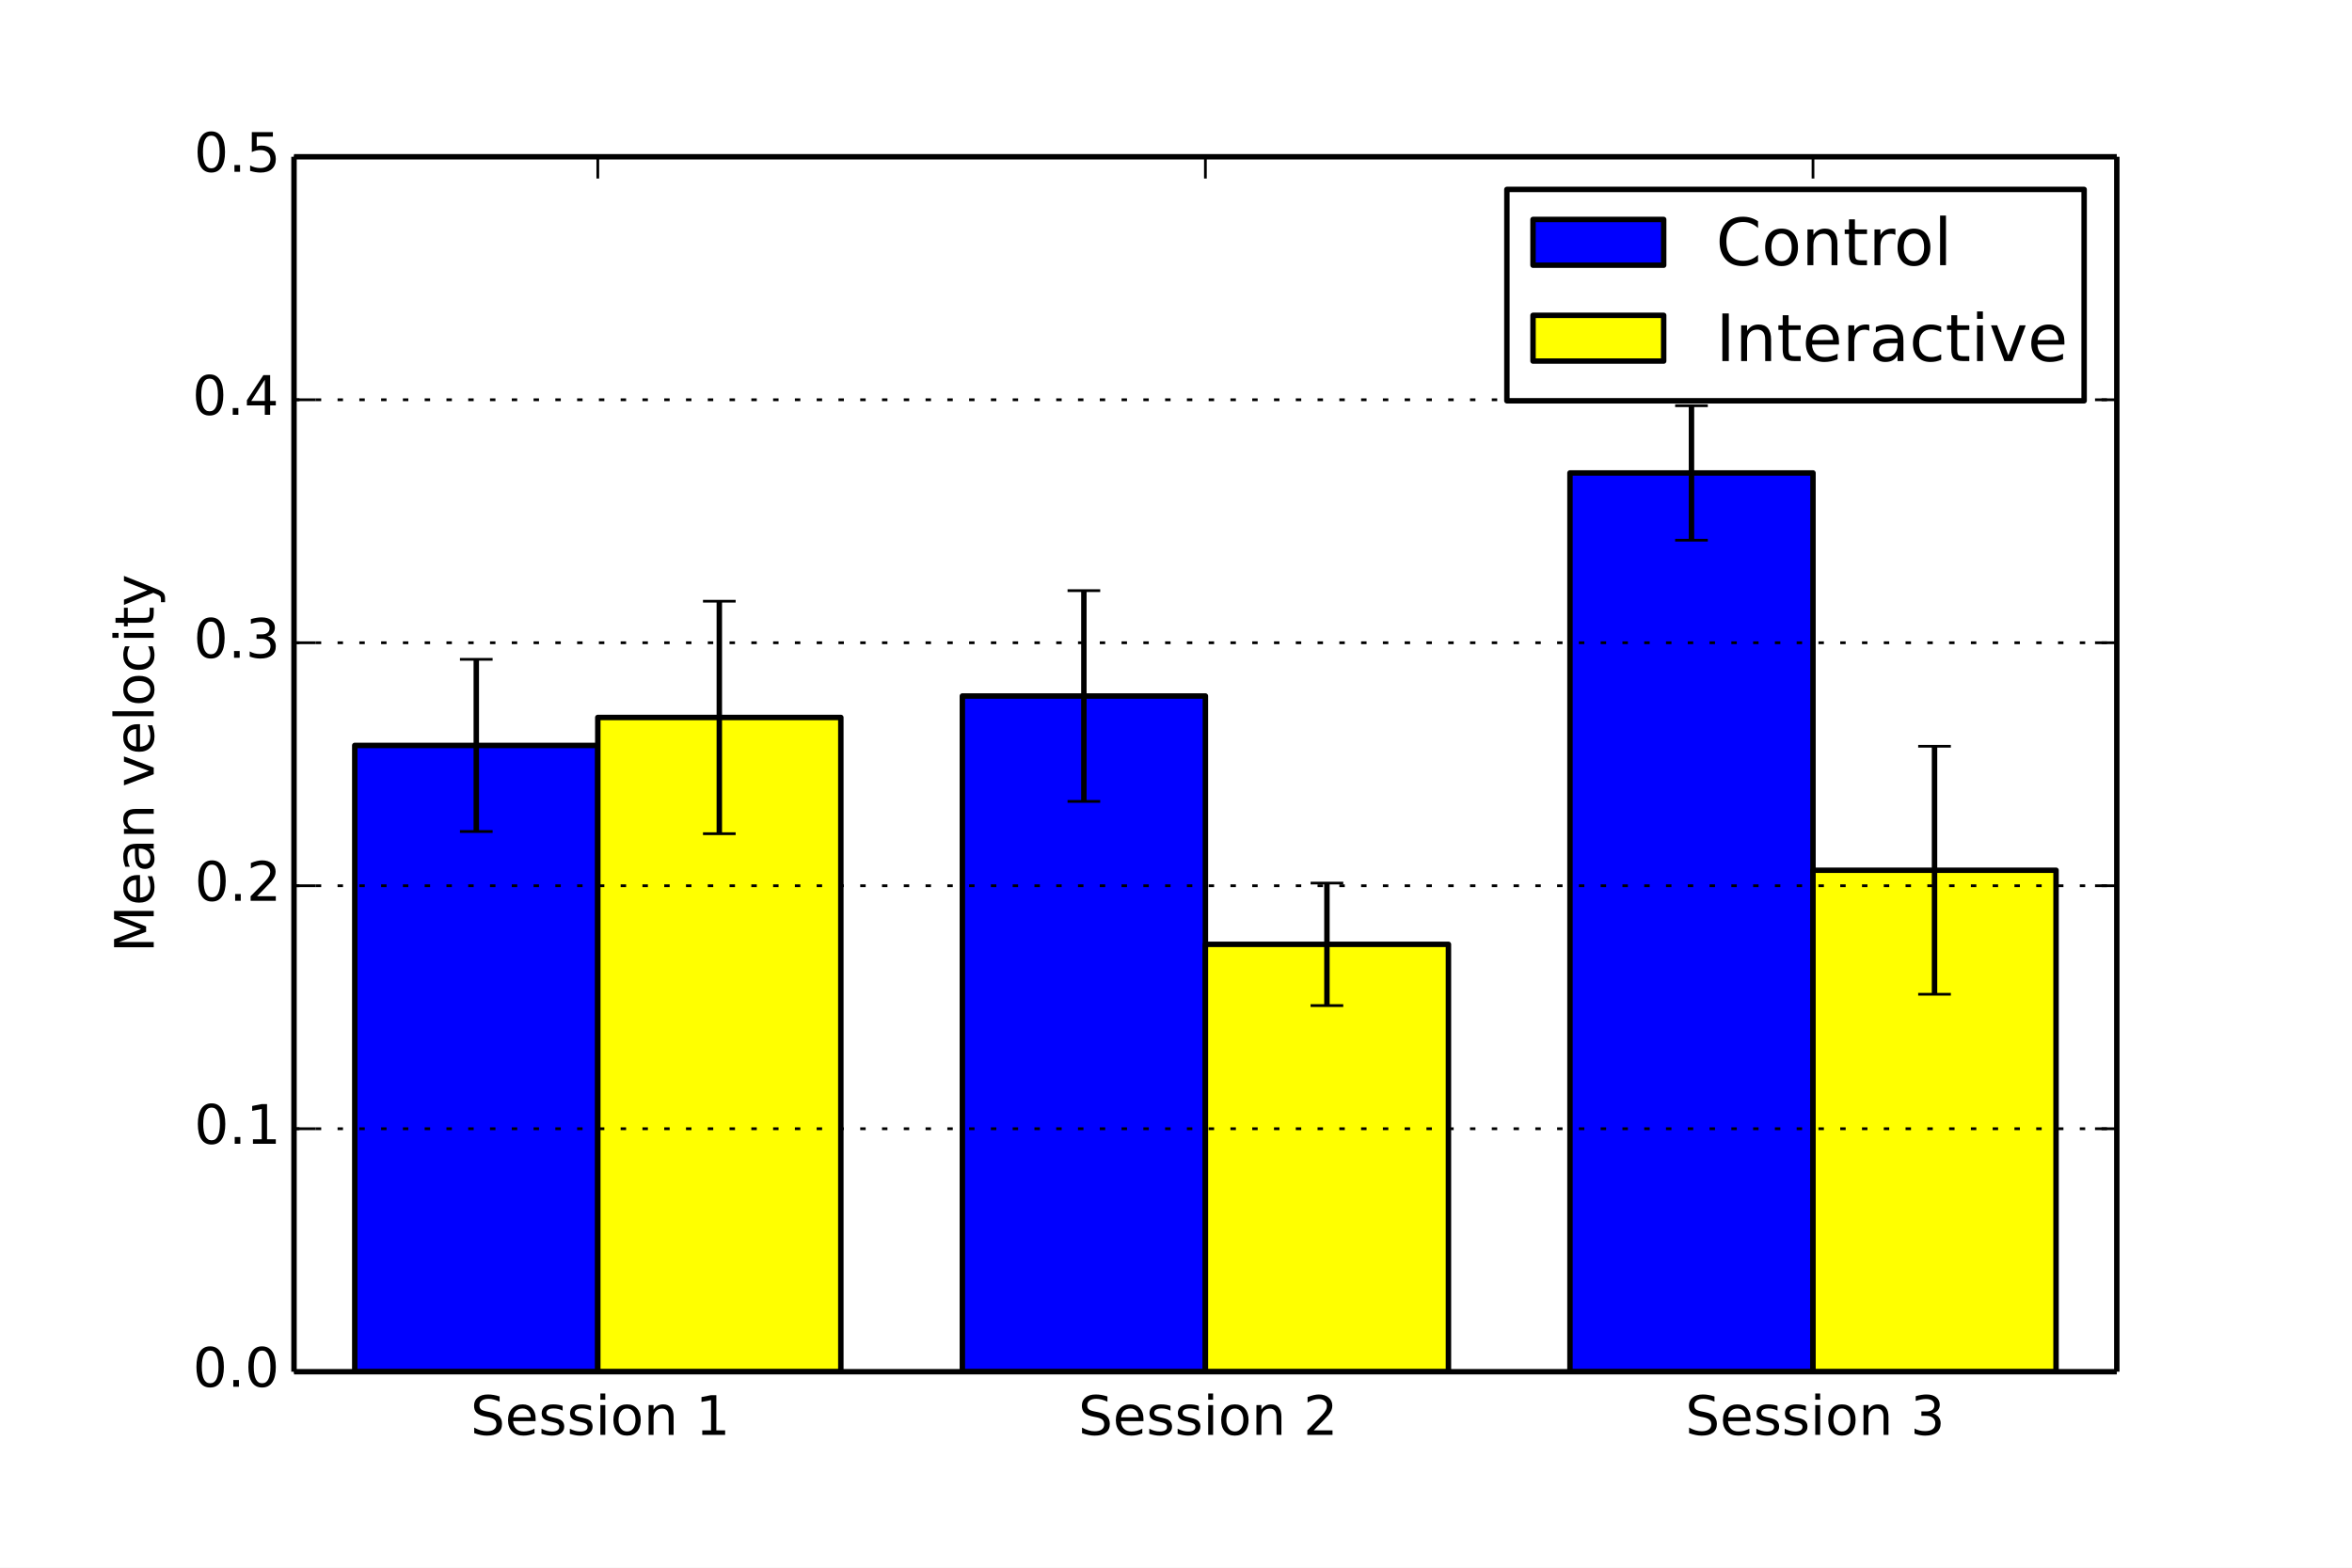
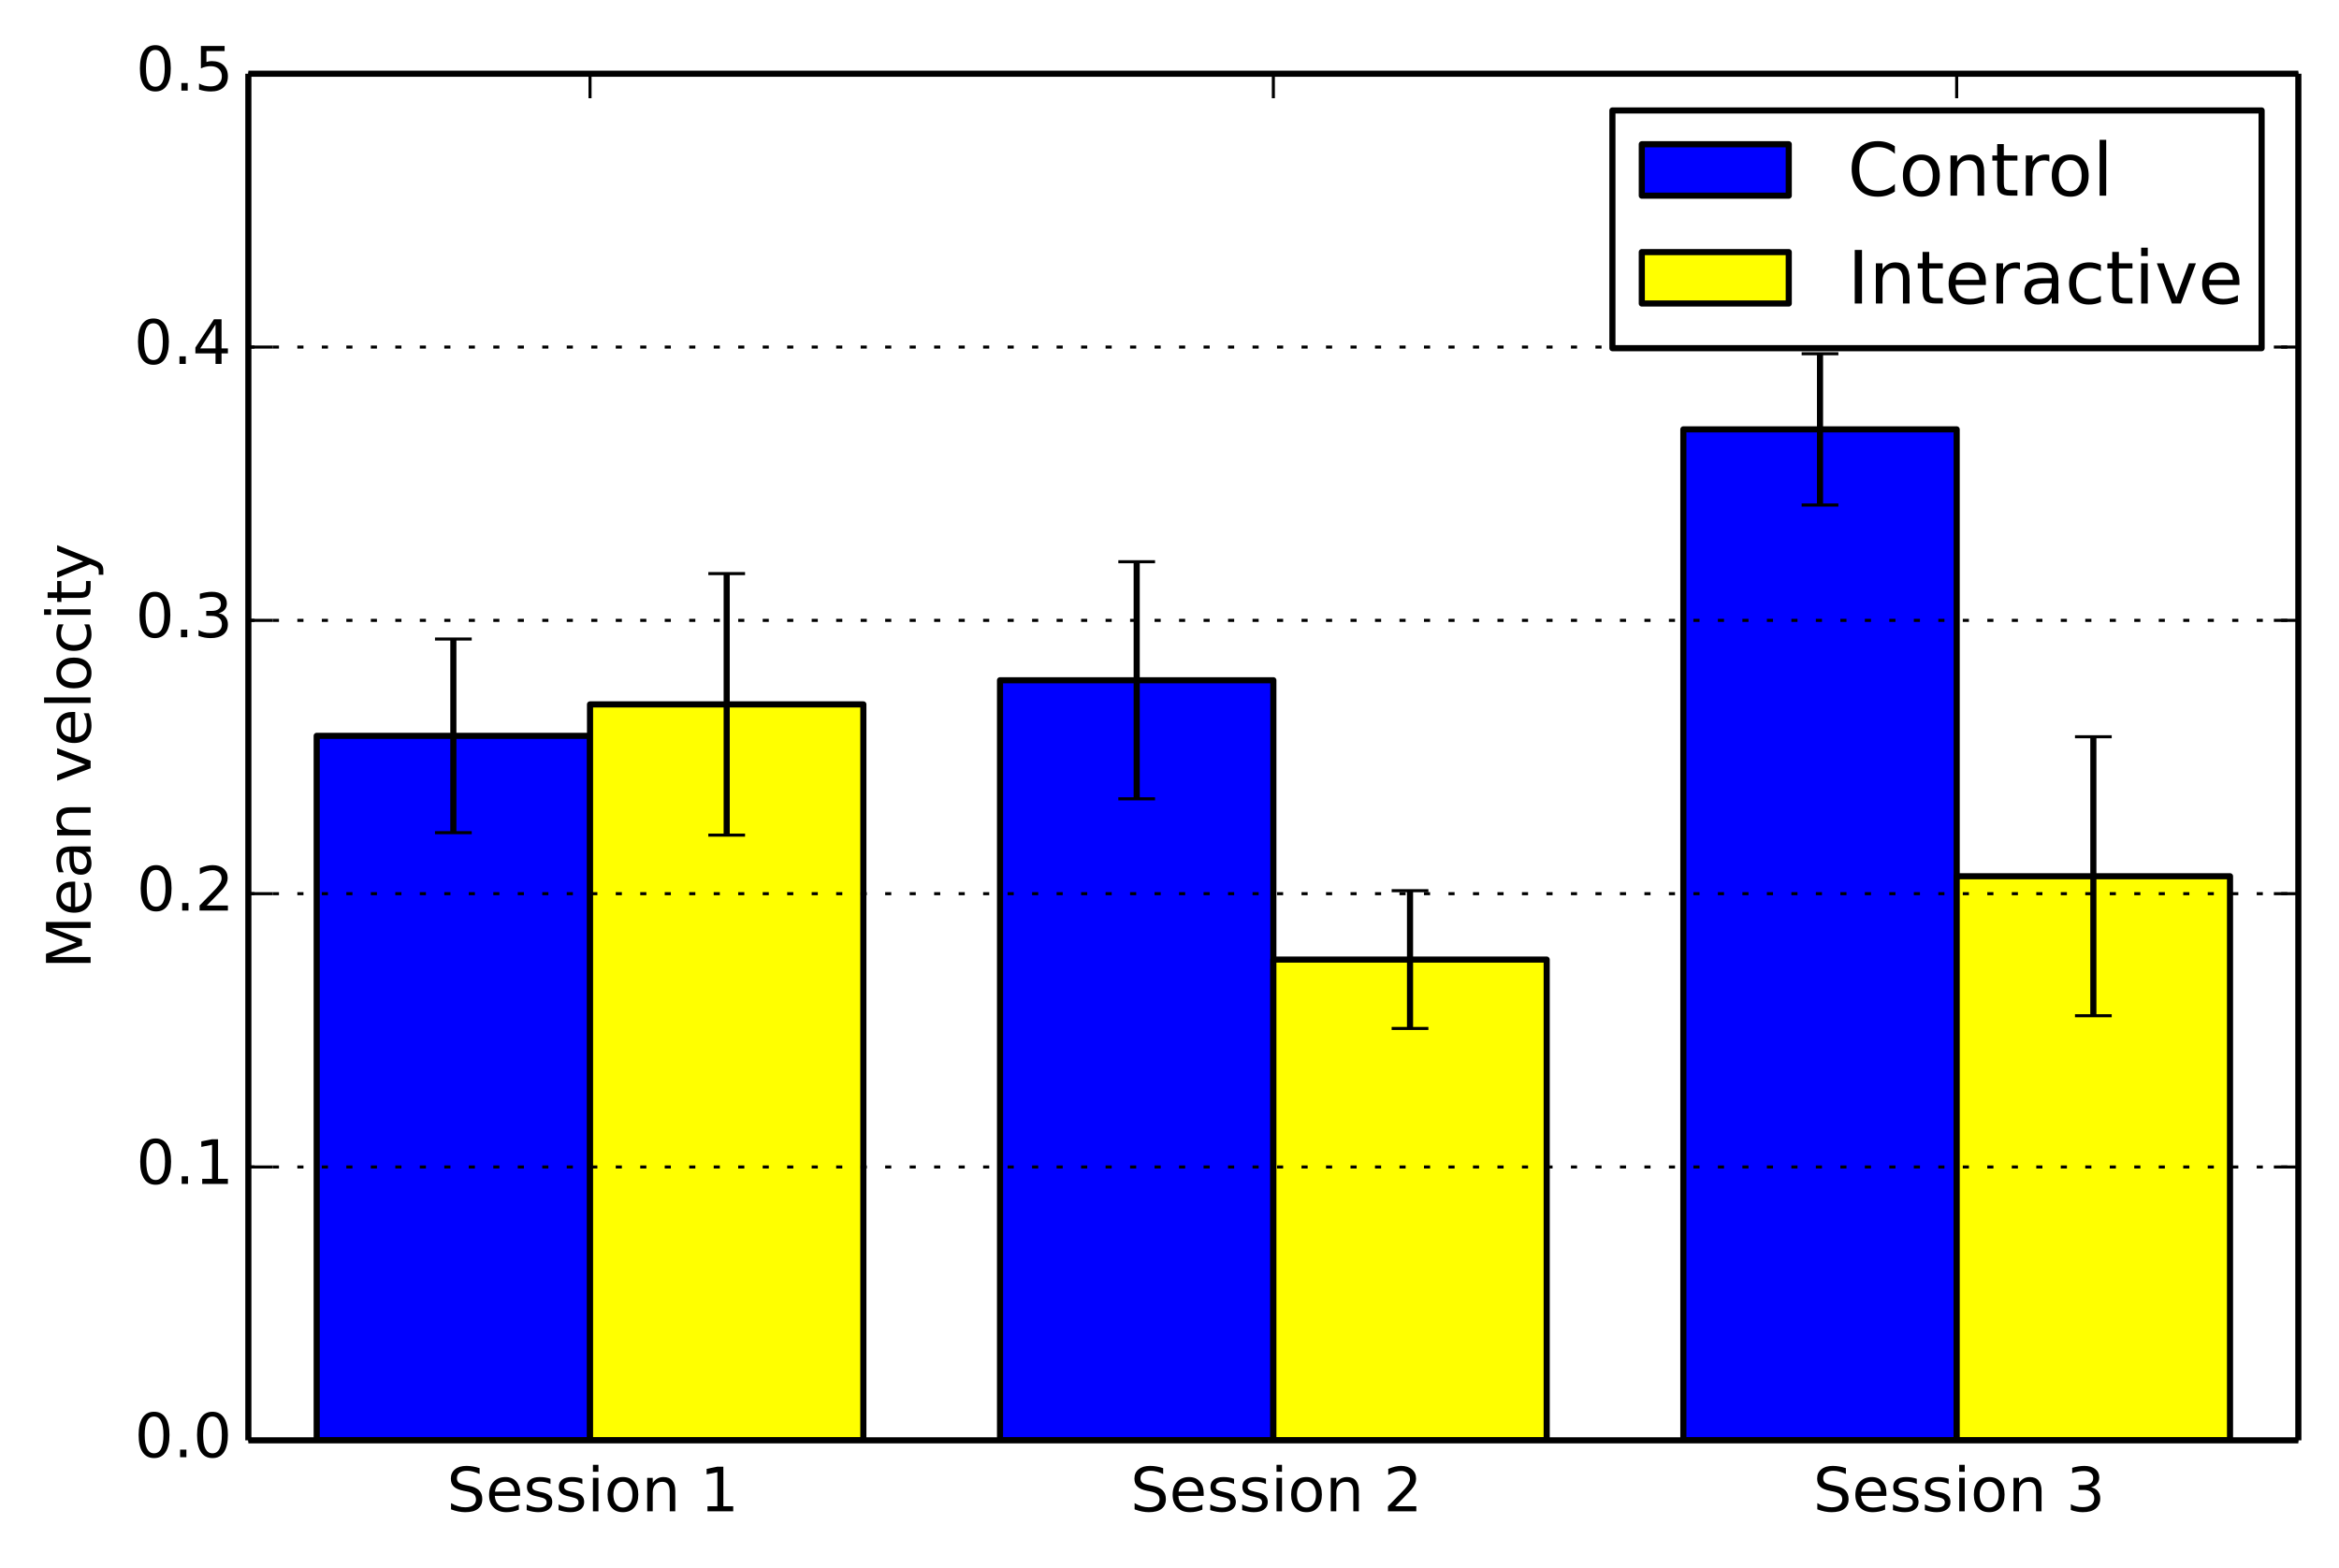
- <svg xmlns="http://www.w3.org/2000/svg" xmlns:xlink="http://www.w3.org/1999/xlink" height="288pt" version="1.1" viewBox="0 0 432 288" width="432pt">
+ <svg xmlns="http://www.w3.org/2000/svg" xmlns:xlink="http://www.w3.org/1999/xlink" height="256pt" version="1.1" viewBox="0 0 382 256" width="382pt">
  <defs>
    <style type="text/css">
*{stroke-linecap:butt;stroke-linejoin:round;}
  </style>
  </defs>
  <g id="figure_1">
    <g id="patch_1">
-       <path d=" M0 288 L432 288 L432 0 L0 0 z " style="fill:#ffffff;" />
+       <path d=" M0 256.117 L382.561 256.117 L382.561 0 L0 0 z " style="fill:#ffffff;" />
    </g>
    <g id="axes_1">
      <g id="patch_2">
-         <path d=" M54 252 L388.8 252 L388.8 28.8 L54 28.8 z " style="fill:#ffffff;" />
+         <path d=" M40.561 235.239 L375.361 235.239 L375.361 12.039 L40.561 12.039 z " style="fill:#ffffff;" />
      </g>
      <g id="patch_3">
-         <path clip-path="url(#p124b8dd147)" d=" M65.16 252 L109.8 252 L109.8 136.941 L65.16 136.941 z " style="fill:#0000ff;stroke:#000000;" />
+         <path clip-path="url(#p257477c110)" d=" M51.721 235.239 L96.361 235.239 L96.361 120.18 L51.721 120.18 z " style="fill:#0000ff;stroke:#000000;" />
      </g>
      <g id="patch_4">
-         <path clip-path="url(#p124b8dd147)" d=" M176.76 252 L221.4 252 L221.4 127.864 L176.76 127.864 z " style="fill:#0000ff;stroke:#000000;" />
+         <path clip-path="url(#p257477c110)" d=" M163.321 235.239 L207.961 235.239 L207.961 111.103 L163.321 111.103 z " style="fill:#0000ff;stroke:#000000;" />
      </g>
      <g id="patch_5">
-         <path clip-path="url(#p124b8dd147)" d=" M288.36 252 L333 252 L333 86.887 L288.36 86.887 z " style="fill:#0000ff;stroke:#000000;" />
+         <path clip-path="url(#p257477c110)" d=" M274.921 235.239 L319.561 235.239 L319.561 70.126 L274.921 70.126 z " style="fill:#0000ff;stroke:#000000;" />
      </g>
      <g id="patch_6">
-         <path clip-path="url(#p124b8dd147)" d=" M109.8 252 L154.44 252 L154.44 131.803 L109.8 131.803 z " style="fill:#ffff00;stroke:#000000;" />
+         <path clip-path="url(#p257477c110)" d=" M96.361 235.239 L141.001 235.239 L141.001 115.042 L96.361 115.042 z " style="fill:#ffff00;stroke:#000000;" />
      </g>
      <g id="patch_7">
-         <path clip-path="url(#p124b8dd147)" d=" M221.4 252 L266.04 252 L266.04 173.483 L221.4 173.483 z " style="fill:#ffff00;stroke:#000000;" />
+         <path clip-path="url(#p257477c110)" d=" M207.961 235.239 L252.601 235.239 L252.601 156.722 L207.961 156.722 z " style="fill:#ffff00;stroke:#000000;" />
      </g>
      <g id="patch_8">
-         <path clip-path="url(#p124b8dd147)" d=" M333 252 L377.64 252 L377.64 159.875 L333 159.875 z " style="fill:#ffff00;stroke:#000000;" />
+         <path clip-path="url(#p257477c110)" d=" M319.561 235.239 L364.201 235.239 L364.201 143.114 L319.561 143.114 z " style="fill:#ffff00;stroke:#000000;" />
      </g>
      <g id="LineCollection_1">
        <defs>
-           <path d=" M87.48 -135.246 L87.48 -166.872" id="C0_0_545c3ee5ef" />
-           <path d=" M199.08 -140.776 L199.08 -179.495" id="C0_1_87543d9ccf" />
-           <path d=" M310.68 -188.758 L310.68 -213.467" id="C0_2_8f798eb535" />
+           <path d=" M74.041 -120.124 L74.041 -151.75" id="C0_0_34fe21ceb6" />
+           <path d=" M185.641 -125.654 L185.641 -164.373" id="C0_1_fd68e5302b" />
+           <path d=" M297.241 -173.636 L297.241 -198.345" id="C0_2_96921e857c" />
        </defs>
-         <g clip-path="url(#p124b8dd147)">
-           <use style="fill:none;stroke:#000000;" x="0.0" xlink:href="#C0_0_545c3ee5ef" y="288.0" />
-         </g>
-         <g clip-path="url(#p124b8dd147)">
-           <use style="fill:none;stroke:#000000;" x="0.0" xlink:href="#C0_1_87543d9ccf" y="288.0" />
-         </g>
-         <g clip-path="url(#p124b8dd147)">
-           <use style="fill:none;stroke:#000000;" x="0.0" xlink:href="#C0_2_8f798eb535" y="288.0" />
+         <g clip-path="url(#p257477c110)">
+           <use style="fill:none;stroke:#000000;" x="0.0" xlink:href="#C0_0_34fe21ceb6" y="256.117" />
+         </g>
+         <g clip-path="url(#p257477c110)">
+           <use style="fill:none;stroke:#000000;" x="0.0" xlink:href="#C0_1_fd68e5302b" y="256.117" />
+         </g>
+         <g clip-path="url(#p257477c110)">
+           <use style="fill:none;stroke:#000000;" x="0.0" xlink:href="#C0_2_96921e857c" y="256.117" />
        </g>
      </g>
      <g id="LineCollection_2">
        <defs>
-           <path d=" M132.12 -134.841 L132.12 -177.553" id="C1_0_7e6bde96b7" />
-           <path d=" M243.72 -103.267 L243.72 -125.768" id="C1_1_fd5f9f5d6b" />
-           <path d=" M355.32 -105.344 L355.32 -150.907" id="C1_2_84297803bb" />
+           <path d=" M118.681 -119.72 L118.681 -162.431" id="C1_0_992556a91d" />
+           <path d=" M230.281 -88.145 L230.281 -110.646" id="C1_1_e592070660" />
+           <path d=" M341.881 -90.222 L341.881 -135.785" id="C1_2_125e0321fc" />
        </defs>
-         <g clip-path="url(#p124b8dd147)">
-           <use style="fill:none;stroke:#000000;" x="0.0" xlink:href="#C1_0_7e6bde96b7" y="288.0" />
-         </g>
-         <g clip-path="url(#p124b8dd147)">
-           <use style="fill:none;stroke:#000000;" x="0.0" xlink:href="#C1_1_fd5f9f5d6b" y="288.0" />
-         </g>
-         <g clip-path="url(#p124b8dd147)">
-           <use style="fill:none;stroke:#000000;" x="0.0" xlink:href="#C1_2_84297803bb" y="288.0" />
+         <g clip-path="url(#p257477c110)">
+           <use style="fill:none;stroke:#000000;" x="0.0" xlink:href="#C1_0_992556a91d" y="256.117" />
+         </g>
+         <g clip-path="url(#p257477c110)">
+           <use style="fill:none;stroke:#000000;" x="0.0" xlink:href="#C1_1_e592070660" y="256.117" />
+         </g>
+         <g clip-path="url(#p257477c110)">
+           <use style="fill:none;stroke:#000000;" x="0.0" xlink:href="#C1_2_125e0321fc" y="256.117" />
        </g>
      </g>
      <g id="line2d_1">
        <defs>
          <path d=" M3 1.83697e-16 L-3 -1.83697e-16" id="mcf9903d1bd" style="stroke:#000000;stroke-width:0.5;" />
        </defs>
-         <g clip-path="url(#p124b8dd147)">
-           <use style="stroke:#000000;stroke-width:0.5;" x="87.48" xlink:href="#mcf9903d1bd" y="152.754" />
-           <use style="stroke:#000000;stroke-width:0.5;" x="199.08" xlink:href="#mcf9903d1bd" y="147.224" />
-           <use style="stroke:#000000;stroke-width:0.5;" x="310.68" xlink:href="#mcf9903d1bd" y="99.242" />
+         <g clip-path="url(#p257477c110)">
+           <use style="stroke:#000000;stroke-width:0.5;" x="74.041" xlink:href="#mcf9903d1bd" y="135.993" />
+           <use style="stroke:#000000;stroke-width:0.5;" x="185.641" xlink:href="#mcf9903d1bd" y="130.463" />
+           <use style="stroke:#000000;stroke-width:0.5;" x="297.241" xlink:href="#mcf9903d1bd" y="82.481" />
        </g>
      </g>
      <g id="line2d_2">
-         <g clip-path="url(#p124b8dd147)">
-           <use style="stroke:#000000;stroke-width:0.5;" x="87.48" xlink:href="#mcf9903d1bd" y="121.128" />
-           <use style="stroke:#000000;stroke-width:0.5;" x="199.08" xlink:href="#mcf9903d1bd" y="108.505" />
-           <use style="stroke:#000000;stroke-width:0.5;" x="310.68" xlink:href="#mcf9903d1bd" y="74.533" />
+         <g clip-path="url(#p257477c110)">
+           <use style="stroke:#000000;stroke-width:0.5;" x="74.041" xlink:href="#mcf9903d1bd" y="104.367" />
+           <use style="stroke:#000000;stroke-width:0.5;" x="185.641" xlink:href="#mcf9903d1bd" y="91.744" />
+           <use style="stroke:#000000;stroke-width:0.5;" x="297.241" xlink:href="#mcf9903d1bd" y="57.772" />
        </g>
      </g>
      <g id="line2d_3">
-         <g clip-path="url(#p124b8dd147)">
-           <use style="stroke:#000000;stroke-width:0.5;" x="132.12" xlink:href="#mcf9903d1bd" y="153.159" />
-           <use style="stroke:#000000;stroke-width:0.5;" x="243.72" xlink:href="#mcf9903d1bd" y="184.733" />
-           <use style="stroke:#000000;stroke-width:0.5;" x="355.32" xlink:href="#mcf9903d1bd" y="182.656" />
+         <g clip-path="url(#p257477c110)">
+           <use style="stroke:#000000;stroke-width:0.5;" x="118.681" xlink:href="#mcf9903d1bd" y="136.398" />
+           <use style="stroke:#000000;stroke-width:0.5;" x="230.281" xlink:href="#mcf9903d1bd" y="167.972" />
+           <use style="stroke:#000000;stroke-width:0.5;" x="341.881" xlink:href="#mcf9903d1bd" y="165.895" />
        </g>
      </g>
      <g id="line2d_4">
-         <g clip-path="url(#p124b8dd147)">
-           <use style="stroke:#000000;stroke-width:0.5;" x="132.12" xlink:href="#mcf9903d1bd" y="110.447" />
-           <use style="stroke:#000000;stroke-width:0.5;" x="243.72" xlink:href="#mcf9903d1bd" y="162.232" />
-           <use style="stroke:#000000;stroke-width:0.5;" x="355.32" xlink:href="#mcf9903d1bd" y="137.093" />
+         <g clip-path="url(#p257477c110)">
+           <use style="stroke:#000000;stroke-width:0.5;" x="118.681" xlink:href="#mcf9903d1bd" y="93.686" />
+           <use style="stroke:#000000;stroke-width:0.5;" x="230.281" xlink:href="#mcf9903d1bd" y="145.471" />
+           <use style="stroke:#000000;stroke-width:0.5;" x="341.881" xlink:href="#mcf9903d1bd" y="120.332" />
        </g>
      </g>
      <g id="matplotlib.axis_1">
        <g id="xtick_1">
          <g id="line2d_5">
            <defs>
              <path d=" M0 0 L0 -4" id="mc7db9fdffb" style="stroke:#000000;stroke-width:0.5;" />
            </defs>
            <g>
-               <use style="stroke:#000000;stroke-width:0.5;" x="109.8" xlink:href="#mc7db9fdffb" y="252.0" />
+               <use style="stroke:#000000;stroke-width:0.5;" x="96.361" xlink:href="#mc7db9fdffb" y="235.239" />
            </g>
          </g>
          <g id="line2d_6">
            <defs>
              <path d=" M0 0 L0 4" id="m5a7d422ac3" style="stroke:#000000;stroke-width:0.5;" />
            </defs>
            <g>
-               <use style="stroke:#000000;stroke-width:0.5;" x="109.8" xlink:href="#m5a7d422ac3" y="28.8" />
+               <use style="stroke:#000000;stroke-width:0.5;" x="96.361" xlink:href="#m5a7d422ac3" y="12.039" />
            </g>
          </g>
          <g id="text_1">
            <defs>
+               <path d=" M53.516 70.516 L53.516 60.891 Q47.906 63.578 42.922 64.891 Q37.938 66.219 33.297 66.219 Q25.25 66.219 20.875 63.094 Q16.5 59.969 16.5 54.203 Q16.5 49.359 19.406 46.891 Q22.312 44.438 30.422 42.922 L36.375 41.703 Q47.406 39.594 52.656 34.297 Q57.906 29 57.906 20.125 Q57.906 9.516 50.797 4.047 Q43.703 -1.422 29.984 -1.422 Q24.812 -1.422 18.969 -0.25 Q13.141 0.922 6.891 3.219 L6.891 13.375 Q12.891 10.016 18.656 8.297 Q24.422 6.594 29.984 6.594 Q38.422 6.594 43.016 9.906 Q47.609 13.234 47.609 19.391 Q47.609 24.75 44.312 27.781 Q41.016 30.812 33.5 32.328 L27.484 33.5 Q16.453 35.688 11.516 40.375 Q6.594 45.062 6.594 53.422 Q6.594 63.094 13.406 68.656 Q20.219 74.219 32.172 74.219 Q37.312 74.219 42.625 73.281 Q47.953 72.359 53.516 70.516" id="DejaVuSans-53" />
+               <path d=" M9.422 54.688 L18.406 54.688 L18.406 0 L9.422 0 z  M9.422 75.984 L18.406 75.984 L18.406 64.594 L9.422 64.594 z " id="DejaVuSans-69" />
+               <path d=" M30.609 48.391 Q23.391 48.391 19.188 42.75 Q14.984 37.109 14.984 27.297 Q14.984 17.484 19.156 11.844 Q23.344 6.203 30.609 6.203 Q37.797 6.203 41.984 11.859 Q46.188 17.531 46.188 27.297 Q46.188 37.016 41.984 42.703 Q37.797 48.391 30.609 48.391 M30.609 56 Q42.328 56 49.016 48.375 Q55.719 40.766 55.719 27.297 Q55.719 13.875 49.016 6.219 Q42.328 -1.422 30.609 -1.422 Q18.844 -1.422 12.172 6.219 Q5.516 13.875 5.516 27.297 Q5.516 40.766 12.172 48.375 Q18.844 56 30.609 56" id="DejaVuSans-6f" />
+               <path d=" M54.891 33.016 L54.891 0 L45.906 0 L45.906 32.719 Q45.906 40.484 42.875 44.328 Q39.844 48.188 33.797 48.188 Q26.516 48.188 22.312 43.547 Q18.109 38.922 18.109 30.906 L18.109 0 L9.078 0 L9.078 54.688 L18.109 54.688 L18.109 46.188 Q21.344 51.125 25.703 53.562 Q30.078 56 35.797 56 Q45.219 56 50.047 50.172 Q54.891 44.344 54.891 33.016" id="DejaVuSans-6e" />
+               <path d=" M56.203 29.594 L56.203 25.203 L14.891 25.203 Q15.484 15.922 20.484 11.062 Q25.484 6.203 34.422 6.203 Q39.594 6.203 44.453 7.469 Q49.312 8.734 54.109 11.281 L54.109 2.781 Q49.266 0.734 44.188 -0.344 Q39.109 -1.422 33.891 -1.422 Q20.797 -1.422 13.156 6.188 Q5.516 13.812 5.516 26.812 Q5.516 40.234 12.766 48.109 Q20.016 56 32.328 56 Q43.359 56 49.781 48.891 Q56.203 41.797 56.203 29.594 M47.219 32.234 Q47.125 39.594 43.094 43.984 Q39.062 48.391 32.422 48.391 Q24.906 48.391 20.391 44.141 Q15.875 39.891 15.188 32.172 z " id="DejaVuSans-65" />
              <path d=" M12.406 8.297 L28.516 8.297 L28.516 63.922 L10.984 60.406 L10.984 69.391 L28.422 72.906 L38.281 72.906 L38.281 8.297 L54.391 8.297 L54.391 0 L12.406 0 z " id="DejaVuSans-31" />
+               <path id="DejaVuSans-20" />
              <path d=" M44.281 53.078 L44.281 44.578 Q40.484 46.531 36.375 47.5 Q32.281 48.484 27.875 48.484 Q21.188 48.484 17.844 46.438 Q14.5 44.391 14.5 40.281 Q14.5 37.156 16.891 35.375 Q19.281 33.594 26.516 31.984 L29.594 31.297 Q39.156 29.25 43.188 25.516 Q47.219 21.781 47.219 15.094 Q47.219 7.469 41.188 3.016 Q35.156 -1.422 24.609 -1.422 Q20.219 -1.422 15.453 -0.562 Q10.688 0.297 5.422 2 L5.422 11.281 Q10.406 8.688 15.234 7.391 Q20.062 6.109 24.812 6.109 Q31.156 6.109 34.562 8.281 Q37.984 10.453 37.984 14.406 Q37.984 18.062 35.516 20.016 Q33.062 21.969 24.703 23.781 L21.578 24.516 Q13.234 26.266 9.516 29.906 Q5.812 33.547 5.812 39.891 Q5.812 47.609 11.281 51.797 Q16.75 56 26.812 56 Q31.781 56 36.172 55.266 Q40.578 54.547 44.281 53.078" id="DejaVuSans-73" />
-               <path d=" M9.422 54.688 L18.406 54.688 L18.406 0 L9.422 0 z  M9.422 75.984 L18.406 75.984 L18.406 64.594 L9.422 64.594 z " id="DejaVuSans-69" />
-               <path d=" M56.203 29.594 L56.203 25.203 L14.891 25.203 Q15.484 15.922 20.484 11.062 Q25.484 6.203 34.422 6.203 Q39.594 6.203 44.453 7.469 Q49.312 8.734 54.109 11.281 L54.109 2.781 Q49.266 0.734 44.188 -0.344 Q39.109 -1.422 33.891 -1.422 Q20.797 -1.422 13.156 6.188 Q5.516 13.812 5.516 26.812 Q5.516 40.234 12.766 48.109 Q20.016 56 32.328 56 Q43.359 56 49.781 48.891 Q56.203 41.797 56.203 29.594 M47.219 32.234 Q47.125 39.594 43.094 43.984 Q39.062 48.391 32.422 48.391 Q24.906 48.391 20.391 44.141 Q15.875 39.891 15.188 32.172 z " id="DejaVuSans-65" />
-               <path d=" M53.516 70.516 L53.516 60.891 Q47.906 63.578 42.922 64.891 Q37.938 66.219 33.297 66.219 Q25.25 66.219 20.875 63.094 Q16.5 59.969 16.5 54.203 Q16.5 49.359 19.406 46.891 Q22.312 44.438 30.422 42.922 L36.375 41.703 Q47.406 39.594 52.656 34.297 Q57.906 29 57.906 20.125 Q57.906 9.516 50.797 4.047 Q43.703 -1.422 29.984 -1.422 Q24.812 -1.422 18.969 -0.25 Q13.141 0.922 6.891 3.219 L6.891 13.375 Q12.891 10.016 18.656 8.297 Q24.422 6.594 29.984 6.594 Q38.422 6.594 43.016 9.906 Q47.609 13.234 47.609 19.391 Q47.609 24.75 44.312 27.781 Q41.016 30.812 33.5 32.328 L27.484 33.5 Q16.453 35.688 11.516 40.375 Q6.594 45.062 6.594 53.422 Q6.594 63.094 13.406 68.656 Q20.219 74.219 32.172 74.219 Q37.312 74.219 42.625 73.281 Q47.953 72.359 53.516 70.516" id="DejaVuSans-53" />
-               <path d=" M54.891 33.016 L54.891 0 L45.906 0 L45.906 32.719 Q45.906 40.484 42.875 44.328 Q39.844 48.188 33.797 48.188 Q26.516 48.188 22.312 43.547 Q18.109 38.922 18.109 30.906 L18.109 0 L9.078 0 L9.078 54.688 L18.109 54.688 L18.109 46.188 Q21.344 51.125 25.703 53.562 Q30.078 56 35.797 56 Q45.219 56 50.047 50.172 Q54.891 44.344 54.891 33.016" id="DejaVuSans-6e" />
-               <path d=" M30.609 48.391 Q23.391 48.391 19.188 42.75 Q14.984 37.109 14.984 27.297 Q14.984 17.484 19.156 11.844 Q23.344 6.203 30.609 6.203 Q37.797 6.203 41.984 11.859 Q46.188 17.531 46.188 27.297 Q46.188 37.016 41.984 42.703 Q37.797 48.391 30.609 48.391 M30.609 56 Q42.328 56 49.016 48.375 Q55.719 40.766 55.719 27.297 Q55.719 13.875 49.016 6.219 Q42.328 -1.422 30.609 -1.422 Q18.844 -1.422 12.172 6.219 Q5.516 13.875 5.516 27.297 Q5.516 40.766 12.172 48.375 Q18.844 56 30.609 56" id="DejaVuSans-6f" />
-               <path id="DejaVuSans-20" />
-             </defs>
-             <g transform="translate(86.41406 263.5984)scale(0.1 -0.1)">
+             </defs>
+             <g transform="translate(72.975 246.8375)scale(0.1 -0.1)">
              <use xlink:href="#DejaVuSans-53" />
              <use x="63.477" xlink:href="#DejaVuSans-65" />
              <use x="125.0" xlink:href="#DejaVuSans-73" />
              <use x="177.1" xlink:href="#DejaVuSans-73" />
              <use x="229.199" xlink:href="#DejaVuSans-69" />
              <use x="256.982" xlink:href="#DejaVuSans-6f" />
              <use x="318.164" xlink:href="#DejaVuSans-6e" />
              <use x="381.543" xlink:href="#DejaVuSans-20" />
              <use x="413.33" xlink:href="#DejaVuSans-31" />
            </g>
          </g>
        </g>
        <g id="xtick_2">
          <g id="line2d_7">
            <g>
-               <use style="stroke:#000000;stroke-width:0.5;" x="221.4" xlink:href="#mc7db9fdffb" y="252.0" />
+               <use style="stroke:#000000;stroke-width:0.5;" x="207.961" xlink:href="#mc7db9fdffb" y="235.239" />
            </g>
          </g>
          <g id="line2d_8">
            <g>
-               <use style="stroke:#000000;stroke-width:0.5;" x="221.4" xlink:href="#m5a7d422ac3" y="28.8" />
+               <use style="stroke:#000000;stroke-width:0.5;" x="207.961" xlink:href="#m5a7d422ac3" y="12.039" />
            </g>
          </g>
          <g id="text_2">
            <defs>
              <path d=" M19.188 8.297 L53.609 8.297 L53.609 0 L7.328 0 L7.328 8.297 Q12.938 14.109 22.625 23.891 Q32.328 33.688 34.812 36.531 Q39.547 41.844 41.422 45.531 Q43.312 49.219 43.312 52.781 Q43.312 58.594 39.234 62.25 Q35.156 65.922 28.609 65.922 Q23.969 65.922 18.812 64.312 Q13.672 62.703 7.812 59.422 L7.812 69.391 Q13.766 71.781 18.938 73 Q24.125 74.219 28.422 74.219 Q39.75 74.219 46.484 68.547 Q53.219 62.891 53.219 53.422 Q53.219 48.922 51.531 44.891 Q49.859 40.875 45.406 35.406 Q44.188 33.984 37.641 27.219 Q31.109 20.453 19.188 8.297" id="DejaVuSans-32" />
            </defs>
-             <g transform="translate(198.0531 263.5984)scale(0.1 -0.1)">
+             <g transform="translate(184.6141 246.8375)scale(0.1 -0.1)">
              <use xlink:href="#DejaVuSans-53" />
              <use x="63.477" xlink:href="#DejaVuSans-65" />
              <use x="125.0" xlink:href="#DejaVuSans-73" />
              <use x="177.1" xlink:href="#DejaVuSans-73" />
              <use x="229.199" xlink:href="#DejaVuSans-69" />
              <use x="256.982" xlink:href="#DejaVuSans-6f" />
              <use x="318.164" xlink:href="#DejaVuSans-6e" />
              <use x="381.543" xlink:href="#DejaVuSans-20" />
              <use x="413.33" xlink:href="#DejaVuSans-32" />
            </g>
          </g>
        </g>
        <g id="xtick_3">
          <g id="line2d_9">
            <g>
-               <use style="stroke:#000000;stroke-width:0.5;" x="333.0" xlink:href="#mc7db9fdffb" y="252.0" />
+               <use style="stroke:#000000;stroke-width:0.5;" x="319.561" xlink:href="#mc7db9fdffb" y="235.239" />
            </g>
          </g>
          <g id="line2d_10">
            <g>
-               <use style="stroke:#000000;stroke-width:0.5;" x="333.0" xlink:href="#m5a7d422ac3" y="28.8" />
+               <use style="stroke:#000000;stroke-width:0.5;" x="319.561" xlink:href="#m5a7d422ac3" y="12.039" />
            </g>
          </g>
          <g id="text_3">
            <defs>
              <path d=" M40.578 39.312 Q47.656 37.797 51.625 33 Q55.609 28.219 55.609 21.188 Q55.609 10.406 48.188 4.484 Q40.766 -1.422 27.094 -1.422 Q22.516 -1.422 17.656 -0.516 Q12.797 0.391 7.625 2.203 L7.625 11.719 Q11.719 9.328 16.594 8.109 Q21.484 6.891 26.812 6.891 Q36.078 6.891 40.938 10.547 Q45.797 14.203 45.797 21.188 Q45.797 27.641 41.281 31.266 Q36.766 34.906 28.719 34.906 L20.219 34.906 L20.219 43.016 L29.109 43.016 Q36.375 43.016 40.234 45.922 Q44.094 48.828 44.094 54.297 Q44.094 59.906 40.109 62.906 Q36.141 65.922 28.719 65.922 Q24.656 65.922 20.016 65.031 Q15.375 64.156 9.812 62.312 L9.812 71.094 Q15.438 72.656 20.344 73.438 Q25.25 74.219 29.594 74.219 Q40.828 74.219 47.359 69.109 Q53.906 64.016 53.906 55.328 Q53.906 49.266 50.438 45.094 Q46.969 40.922 40.578 39.312" id="DejaVuSans-33" />
            </defs>
-             <g transform="translate(309.5531 263.5984)scale(0.1 -0.1)">
+             <g transform="translate(296.1141 246.8375)scale(0.1 -0.1)">
              <use xlink:href="#DejaVuSans-53" />
              <use x="63.477" xlink:href="#DejaVuSans-65" />
              <use x="125.0" xlink:href="#DejaVuSans-73" />
              <use x="177.1" xlink:href="#DejaVuSans-73" />
              <use x="229.199" xlink:href="#DejaVuSans-69" />
              <use x="256.982" xlink:href="#DejaVuSans-6f" />
              <use x="318.164" xlink:href="#DejaVuSans-6e" />
              <use x="381.543" xlink:href="#DejaVuSans-20" />
              <use x="413.33" xlink:href="#DejaVuSans-33" />
            </g>
          </g>
        </g>
      </g>
      <g id="matplotlib.axis_2">
        <g id="ytick_1">
          <g id="line2d_11">
-             <path clip-path="url(#p124b8dd147)" d=" M54 252 L388.8 252" style="fill:none;stroke:#000000;stroke-dasharray:1,3;stroke-dashoffset:0.0;stroke-width:0.5;" />
+             <path clip-path="url(#p257477c110)" d=" M40.561 235.239 L375.361 235.239" style="fill:none;stroke:#000000;stroke-dasharray:1,3;stroke-dashoffset:0.0;stroke-width:0.5;" />
          </g>
          <g id="line2d_12">
            <defs>
              <path d=" M0 0 L4 0" id="md7965d1ba0" style="stroke:#000000;stroke-width:0.5;" />
            </defs>
            <g>
-               <use style="stroke:#000000;stroke-width:0.5;" x="54.0" xlink:href="#md7965d1ba0" y="252.0" />
+               <use style="stroke:#000000;stroke-width:0.5;" x="40.561" xlink:href="#md7965d1ba0" y="235.239" />
            </g>
          </g>
          <g id="line2d_13">
            <defs>
              <path d=" M0 0 L-4 0" id="md9a1c1a7cd" style="stroke:#000000;stroke-width:0.5;" />
            </defs>
            <g>
-               <use style="stroke:#000000;stroke-width:0.5;" x="388.8" xlink:href="#md9a1c1a7cd" y="252.0" />
+               <use style="stroke:#000000;stroke-width:0.5;" x="375.361" xlink:href="#md9a1c1a7cd" y="235.239" />
            </g>
          </g>
          <g id="text_4">
            <defs>
              <path d=" M31.781 66.406 Q24.172 66.406 20.328 58.906 Q16.5 51.422 16.5 36.375 Q16.5 21.391 20.328 13.891 Q24.172 6.391 31.781 6.391 Q39.453 6.391 43.281 13.891 Q47.125 21.391 47.125 36.375 Q47.125 51.422 43.281 58.906 Q39.453 66.406 31.781 66.406 M31.781 74.219 Q44.047 74.219 50.516 64.516 Q56.984 54.828 56.984 36.375 Q56.984 17.969 50.516 8.266 Q44.047 -1.422 31.781 -1.422 Q19.531 -1.422 13.062 8.266 Q6.594 17.969 6.594 36.375 Q6.594 54.828 13.062 64.516 Q19.531 74.219 31.781 74.219" id="DejaVuSans-30" />
              <path d=" M10.688 12.406 L21 12.406 L21 0 L10.688 0 z " id="DejaVuSans-2e" />
            </defs>
-             <g transform="translate(35.42031 254.7594)scale(0.1 -0.1)">
+             <g transform="translate(21.98125 237.9984)scale(0.1 -0.1)">
              <use xlink:href="#DejaVuSans-30" />
              <use x="63.623" xlink:href="#DejaVuSans-2e" />
              <use x="95.41" xlink:href="#DejaVuSans-30" />
            </g>
          </g>
        </g>
        <g id="ytick_2">
          <g id="line2d_14">
-             <path clip-path="url(#p124b8dd147)" d=" M54 207.36 L388.8 207.36" style="fill:none;stroke:#000000;stroke-dasharray:1,3;stroke-dashoffset:0.0;stroke-width:0.5;" />
+             <path clip-path="url(#p257477c110)" d=" M40.561 190.599 L375.361 190.599" style="fill:none;stroke:#000000;stroke-dasharray:1,3;stroke-dashoffset:0.0;stroke-width:0.5;" />
          </g>
          <g id="line2d_15">
            <g>
-               <use style="stroke:#000000;stroke-width:0.5;" x="54.0" xlink:href="#md7965d1ba0" y="207.36" />
+               <use style="stroke:#000000;stroke-width:0.5;" x="40.561" xlink:href="#md7965d1ba0" y="190.599" />
            </g>
          </g>
          <g id="line2d_16">
            <g>
-               <use style="stroke:#000000;stroke-width:0.5;" x="388.8" xlink:href="#md9a1c1a7cd" y="207.36" />
+               <use style="stroke:#000000;stroke-width:0.5;" x="375.361" xlink:href="#md9a1c1a7cd" y="190.599" />
            </g>
          </g>
          <g id="text_5">
-             <g transform="translate(35.67969 210.1194)scale(0.1 -0.1)">
+             <g transform="translate(22.24063 193.3584)scale(0.1 -0.1)">
              <use xlink:href="#DejaVuSans-30" />
              <use x="63.623" xlink:href="#DejaVuSans-2e" />
              <use x="95.41" xlink:href="#DejaVuSans-31" />
            </g>
          </g>
        </g>
        <g id="ytick_3">
          <g id="line2d_17">
-             <path clip-path="url(#p124b8dd147)" d=" M54 162.72 L388.8 162.72" style="fill:none;stroke:#000000;stroke-dasharray:1,3;stroke-dashoffset:0.0;stroke-width:0.5;" />
+             <path clip-path="url(#p257477c110)" d=" M40.561 145.959 L375.361 145.959" style="fill:none;stroke:#000000;stroke-dasharray:1,3;stroke-dashoffset:0.0;stroke-width:0.5;" />
          </g>
          <g id="line2d_18">
            <g>
-               <use style="stroke:#000000;stroke-width:0.5;" x="54.0" xlink:href="#md7965d1ba0" y="162.72" />
+               <use style="stroke:#000000;stroke-width:0.5;" x="40.561" xlink:href="#md7965d1ba0" y="145.959" />
            </g>
          </g>
          <g id="line2d_19">
            <g>
-               <use style="stroke:#000000;stroke-width:0.5;" x="388.8" xlink:href="#md9a1c1a7cd" y="162.72" />
+               <use style="stroke:#000000;stroke-width:0.5;" x="375.361" xlink:href="#md9a1c1a7cd" y="145.959" />
            </g>
          </g>
          <g id="text_6">
-             <g transform="translate(35.75781 165.4794)scale(0.1 -0.1)">
+             <g transform="translate(22.31875 148.7184)scale(0.1 -0.1)">
              <use xlink:href="#DejaVuSans-30" />
              <use x="63.623" xlink:href="#DejaVuSans-2e" />
              <use x="95.41" xlink:href="#DejaVuSans-32" />
            </g>
          </g>
        </g>
        <g id="ytick_4">
          <g id="line2d_20">
-             <path clip-path="url(#p124b8dd147)" d=" M54 118.08 L388.8 118.08" style="fill:none;stroke:#000000;stroke-dasharray:1,3;stroke-dashoffset:0.0;stroke-width:0.5;" />
+             <path clip-path="url(#p257477c110)" d=" M40.561 101.319 L375.361 101.319" style="fill:none;stroke:#000000;stroke-dasharray:1,3;stroke-dashoffset:0.0;stroke-width:0.5;" />
          </g>
          <g id="line2d_21">
            <g>
-               <use style="stroke:#000000;stroke-width:0.5;" x="54.0" xlink:href="#md7965d1ba0" y="118.08" />
+               <use style="stroke:#000000;stroke-width:0.5;" x="40.561" xlink:href="#md7965d1ba0" y="101.319" />
            </g>
          </g>
          <g id="line2d_22">
            <g>
-               <use style="stroke:#000000;stroke-width:0.5;" x="388.8" xlink:href="#md9a1c1a7cd" y="118.08" />
+               <use style="stroke:#000000;stroke-width:0.5;" x="375.361" xlink:href="#md9a1c1a7cd" y="101.319" />
            </g>
          </g>
          <g id="text_7">
-             <g transform="translate(35.55781 120.8394)scale(0.1 -0.1)">
+             <g transform="translate(22.11875 104.0784)scale(0.1 -0.1)">
              <use xlink:href="#DejaVuSans-30" />
              <use x="63.623" xlink:href="#DejaVuSans-2e" />
              <use x="95.41" xlink:href="#DejaVuSans-33" />
            </g>
          </g>
        </g>
        <g id="ytick_5">
          <g id="line2d_23">
-             <path clip-path="url(#p124b8dd147)" d=" M54 73.44 L388.8 73.44" style="fill:none;stroke:#000000;stroke-dasharray:1,3;stroke-dashoffset:0.0;stroke-width:0.5;" />
+             <path clip-path="url(#p257477c110)" d=" M40.561 56.679 L375.361 56.679" style="fill:none;stroke:#000000;stroke-dasharray:1,3;stroke-dashoffset:0.0;stroke-width:0.5;" />
          </g>
          <g id="line2d_24">
            <g>
-               <use style="stroke:#000000;stroke-width:0.5;" x="54.0" xlink:href="#md7965d1ba0" y="73.44" />
+               <use style="stroke:#000000;stroke-width:0.5;" x="40.561" xlink:href="#md7965d1ba0" y="56.679" />
            </g>
          </g>
          <g id="line2d_25">
            <g>
-               <use style="stroke:#000000;stroke-width:0.5;" x="388.8" xlink:href="#md9a1c1a7cd" y="73.44" />
+               <use style="stroke:#000000;stroke-width:0.5;" x="375.361" xlink:href="#md9a1c1a7cd" y="56.679" />
            </g>
          </g>
          <g id="text_8">
            <defs>
              <path d=" M37.797 64.312 L12.891 25.391 L37.797 25.391 z  M35.203 72.906 L47.609 72.906 L47.609 25.391 L58.016 25.391 L58.016 17.188 L47.609 17.188 L47.609 0 L37.797 0 L37.797 17.188 L4.891 17.188 L4.891 26.703 z " id="DejaVuSans-34" />
            </defs>
-             <g transform="translate(35.31719 76.19938)scale(0.1 -0.1)">
+             <g transform="translate(21.87813 59.43844)scale(0.1 -0.1)">
              <use xlink:href="#DejaVuSans-30" />
              <use x="63.623" xlink:href="#DejaVuSans-2e" />
              <use x="95.41" xlink:href="#DejaVuSans-34" />
            </g>
          </g>
        </g>
        <g id="ytick_6">
          <g id="line2d_26">
-             <path clip-path="url(#p124b8dd147)" d=" M54 28.8 L388.8 28.8" style="fill:none;stroke:#000000;stroke-dasharray:1,3;stroke-dashoffset:0.0;stroke-width:0.5;" />
+             <path clip-path="url(#p257477c110)" d=" M40.561 12.039 L375.361 12.039" style="fill:none;stroke:#000000;stroke-dasharray:1,3;stroke-dashoffset:0.0;stroke-width:0.5;" />
          </g>
          <g id="line2d_27">
            <g>
-               <use style="stroke:#000000;stroke-width:0.5;" x="54.0" xlink:href="#md7965d1ba0" y="28.8" />
+               <use style="stroke:#000000;stroke-width:0.5;" x="40.561" xlink:href="#md7965d1ba0" y="12.039" />
            </g>
          </g>
          <g id="line2d_28">
            <g>
-               <use style="stroke:#000000;stroke-width:0.5;" x="388.8" xlink:href="#md9a1c1a7cd" y="28.8" />
+               <use style="stroke:#000000;stroke-width:0.5;" x="375.361" xlink:href="#md9a1c1a7cd" y="12.039" />
            </g>
          </g>
          <g id="text_9">
            <defs>
              <path d=" M10.797 72.906 L49.516 72.906 L49.516 64.594 L19.828 64.594 L19.828 46.734 Q21.969 47.469 24.109 47.828 Q26.266 48.188 28.422 48.188 Q40.625 48.188 47.75 41.5 Q54.891 34.812 54.891 23.391 Q54.891 11.625 47.562 5.094 Q40.234 -1.422 26.906 -1.422 Q22.312 -1.422 17.547 -0.641 Q12.797 0.141 7.719 1.703 L7.719 11.625 Q12.109 9.234 16.797 8.062 Q21.484 6.891 26.703 6.891 Q35.156 6.891 40.078 11.328 Q45.016 15.766 45.016 23.391 Q45.016 31 40.078 35.438 Q35.156 39.891 26.703 39.891 Q22.75 39.891 18.812 39.016 Q14.891 38.141 10.797 36.281 z " id="DejaVuSans-35" />
            </defs>
-             <g transform="translate(35.62969 31.55937)scale(0.1 -0.1)">
+             <g transform="translate(22.19063 14.79844)scale(0.1 -0.1)">
              <use xlink:href="#DejaVuSans-30" />
              <use x="63.623" xlink:href="#DejaVuSans-2e" />
              <use x="95.41" xlink:href="#DejaVuSans-35" />
            </g>
          </g>
        </g>
        <g id="text_10">
          <defs>
+             <path d=" M9.422 75.984 L18.406 75.984 L18.406 0 L9.422 0 z " id="DejaVuSans-6c" />
+             <path d=" M2.984 54.688 L12.5 54.688 L29.594 8.797 L46.688 54.688 L56.203 54.688 L35.688 0 L23.484 0 z " id="DejaVuSans-76" />
            <path d=" M48.781 52.594 L48.781 44.188 Q44.969 46.297 41.141 47.344 Q37.312 48.391 33.406 48.391 Q24.656 48.391 19.812 42.844 Q14.984 37.312 14.984 27.297 Q14.984 17.281 19.812 11.734 Q24.656 6.203 33.406 6.203 Q37.312 6.203 41.141 7.25 Q44.969 8.297 48.781 10.406 L48.781 2.094 Q45.016 0.344 40.984 -0.531 Q36.969 -1.422 32.422 -1.422 Q20.062 -1.422 12.781 6.344 Q5.516 14.109 5.516 27.297 Q5.516 40.672 12.859 48.328 Q20.219 56 33.016 56 Q37.156 56 41.109 55.141 Q45.062 54.297 48.781 52.594" id="DejaVuSans-63" />
-             <path d=" M2.984 54.688 L12.5 54.688 L29.594 8.797 L46.688 54.688 L56.203 54.688 L35.688 0 L23.484 0 z " id="DejaVuSans-76" />
-             <path d=" M9.422 75.984 L18.406 75.984 L18.406 0 L9.422 0 z " id="DejaVuSans-6c" />
            <path d=" M9.812 72.906 L24.516 72.906 L43.109 23.297 L61.812 72.906 L76.516 72.906 L76.516 0 L66.891 0 L66.891 64.016 L48.094 14.016 L38.188 14.016 L19.391 64.016 L19.391 0 L9.812 0 z " id="DejaVuSans-4d" />
+             <path d=" M34.281 27.484 Q23.391 27.484 19.188 25 Q14.984 22.516 14.984 16.5 Q14.984 11.719 18.141 8.906 Q21.297 6.109 26.703 6.109 Q34.188 6.109 38.703 11.406 Q43.219 16.703 43.219 25.484 L43.219 27.484 z  M52.203 31.203 L52.203 0 L43.219 0 L43.219 8.297 Q40.141 3.328 35.547 0.953 Q30.953 -1.422 24.312 -1.422 Q15.922 -1.422 10.953 3.297 Q6 8.016 6 15.922 Q6 25.141 12.172 29.828 Q18.359 34.516 30.609 34.516 L43.219 34.516 L43.219 35.406 Q43.219 41.609 39.141 45 Q35.062 48.391 27.688 48.391 Q23 48.391 18.547 47.266 Q14.109 46.141 10.016 43.891 L10.016 52.203 Q14.938 54.109 19.578 55.047 Q24.219 56 28.609 56 Q40.484 56 46.344 49.844 Q52.203 43.703 52.203 31.203" id="DejaVuSans-61" />
            <path d=" M32.172 -5.078 Q28.375 -14.844 24.75 -17.812 Q21.141 -20.797 15.094 -20.797 L7.906 -20.797 L7.906 -13.281 L13.188 -13.281 Q16.891 -13.281 18.938 -11.516 Q21 -9.766 23.484 -3.219 L25.094 0.875 L2.984 54.688 L12.5 54.688 L29.594 11.922 L46.688 54.688 L56.203 54.688 z " id="DejaVuSans-79" />
-             <path d=" M34.281 27.484 Q23.391 27.484 19.188 25 Q14.984 22.516 14.984 16.5 Q14.984 11.719 18.141 8.906 Q21.297 6.109 26.703 6.109 Q34.188 6.109 38.703 11.406 Q43.219 16.703 43.219 25.484 L43.219 27.484 z  M52.203 31.203 L52.203 0 L43.219 0 L43.219 8.297 Q40.141 3.328 35.547 0.953 Q30.953 -1.422 24.312 -1.422 Q15.922 -1.422 10.953 3.297 Q6 8.016 6 15.922 Q6 25.141 12.172 29.828 Q18.359 34.516 30.609 34.516 L43.219 34.516 L43.219 35.406 Q43.219 41.609 39.141 45 Q35.062 48.391 27.688 48.391 Q23 48.391 18.547 47.266 Q14.109 46.141 10.016 43.891 L10.016 52.203 Q14.938 54.109 19.578 55.047 Q24.219 56 28.609 56 Q40.484 56 46.344 49.844 Q52.203 43.703 52.203 31.203" id="DejaVuSans-61" />
            <path d=" M18.312 70.219 L18.312 54.688 L36.812 54.688 L36.812 47.703 L18.312 47.703 L18.312 18.016 Q18.312 11.328 20.141 9.422 Q21.969 7.516 27.594 7.516 L36.812 7.516 L36.812 0 L27.594 0 Q17.188 0 13.234 3.875 Q9.281 7.766 9.281 18.016 L9.281 47.703 L2.688 47.703 L2.688 54.688 L9.281 54.688 L9.281 70.219 z " id="DejaVuSans-74" />
          </defs>
-           <g transform="translate(28.2375 175.0055)rotate(-90.0)scale(0.1 -0.1)">
+           <g transform="translate(14.79844 158.2445)rotate(-90.0)scale(0.1 -0.1)">
            <use xlink:href="#DejaVuSans-4d" />
            <use x="86.279" xlink:href="#DejaVuSans-65" />
            <use x="147.803" xlink:href="#DejaVuSans-61" />
            <use x="209.082" xlink:href="#DejaVuSans-6e" />
            <use x="272.461" xlink:href="#DejaVuSans-20" />
            <use x="304.248" xlink:href="#DejaVuSans-76" />
            <use x="363.428" xlink:href="#DejaVuSans-65" />
            <use x="424.951" xlink:href="#DejaVuSans-6c" />
            <use x="452.734" xlink:href="#DejaVuSans-6f" />
            <use x="513.916" xlink:href="#DejaVuSans-63" />
            <use x="568.896" xlink:href="#DejaVuSans-69" />
            <use x="596.68" xlink:href="#DejaVuSans-74" />
            <use x="635.889" xlink:href="#DejaVuSans-79" />
          </g>
        </g>
      </g>
      <g id="patch_9">
-         <path d=" M388.8 252 L388.8 28.8" style="fill:none;stroke:#000000;" />
+         <path d=" M40.561 12.039 L375.361 12.039" style="fill:none;stroke:#000000;" />
      </g>
      <g id="patch_10">
-         <path d=" M54 28.8 L388.8 28.8" style="fill:none;stroke:#000000;" />
+         <path d=" M40.561 235.239 L375.361 235.239" style="fill:none;stroke:#000000;" />
      </g>
      <g id="patch_11">
-         <path d=" M54 252 L54 28.8" style="fill:none;stroke:#000000;" />
+         <path d=" M40.561 235.239 L40.561 12.039" style="fill:none;stroke:#000000;" />
      </g>
      <g id="patch_12">
-         <path d=" M54 252 L388.8 252" style="fill:none;stroke:#000000;" />
+         <path d=" M375.361 235.239 L375.361 12.039" style="fill:none;stroke:#000000;" />
      </g>
      <g id="legend_1">
        <g id="patch_13">
-           <path d=" M276.774 73.627 L382.8 73.627 L382.8 34.8 L276.774 34.8 L276.774 73.627 z " style="fill:#ffffff;stroke:#000000;" />
+           <path d=" M263.335 56.867 L369.361 56.867 L369.361 18.039 L263.335 18.039 L263.335 56.867 z " style="fill:#ffffff;stroke:#000000;" />
        </g>
        <g id="patch_14">
-           <path d=" M281.574 48.718 L305.574 48.718 L305.574 40.318 L281.574 40.318 z " style="fill:#0000ff;stroke:#000000;" />
+           <path d=" M268.135 31.957 L292.135 31.957 L292.135 23.557 L268.135 23.557 z " style="fill:#0000ff;stroke:#000000;" />
        </g>
        <g id="text_11">
          <defs>
+             <path d=" M64.406 67.281 L64.406 56.891 Q59.422 61.531 53.781 63.812 Q48.141 66.109 41.797 66.109 Q29.297 66.109 22.656 58.469 Q16.016 50.828 16.016 36.375 Q16.016 21.969 22.656 14.328 Q29.297 6.688 41.797 6.688 Q48.141 6.688 53.781 8.984 Q59.422 11.281 64.406 15.922 L64.406 5.609 Q59.234 2.094 53.438 0.328 Q47.656 -1.422 41.219 -1.422 Q24.656 -1.422 15.125 8.703 Q5.609 18.844 5.609 36.375 Q5.609 53.953 15.125 64.078 Q24.656 74.219 41.219 74.219 Q47.75 74.219 53.531 72.484 Q59.328 70.75 64.406 67.281" id="DejaVuSans-43" />
            <path d=" M41.109 46.297 Q39.594 47.172 37.812 47.578 Q36.031 48 33.891 48 Q26.266 48 22.188 43.047 Q18.109 38.094 18.109 28.812 L18.109 0 L9.078 0 L9.078 54.688 L18.109 54.688 L18.109 46.188 Q20.953 51.172 25.484 53.578 Q30.031 56 36.531 56 Q37.453 56 38.578 55.875 Q39.703 55.766 41.062 55.516 z " id="DejaVuSans-72" />
-             <path d=" M64.406 67.281 L64.406 56.891 Q59.422 61.531 53.781 63.812 Q48.141 66.109 41.797 66.109 Q29.297 66.109 22.656 58.469 Q16.016 50.828 16.016 36.375 Q16.016 21.969 22.656 14.328 Q29.297 6.688 41.797 6.688 Q48.141 6.688 53.781 8.984 Q59.422 11.281 64.406 15.922 L64.406 5.609 Q59.234 2.094 53.438 0.328 Q47.656 -1.422 41.219 -1.422 Q24.656 -1.422 15.125 8.703 Q5.609 18.844 5.609 36.375 Q5.609 53.953 15.125 64.078 Q24.656 74.219 41.219 74.219 Q47.75 74.219 53.531 72.484 Q59.328 70.75 64.406 67.281" id="DejaVuSans-43" />
          </defs>
-           <g transform="translate(315.1744 48.71813)scale(0.12 -0.12)">
+           <g transform="translate(301.7353 31.95719)scale(0.12 -0.12)">
            <use xlink:href="#DejaVuSans-43" />
            <use x="69.824" xlink:href="#DejaVuSans-6f" />
            <use x="131.006" xlink:href="#DejaVuSans-6e" />
            <use x="194.385" xlink:href="#DejaVuSans-74" />
            <use x="233.594" xlink:href="#DejaVuSans-72" />
            <use x="272.457" xlink:href="#DejaVuSans-6f" />
            <use x="333.639" xlink:href="#DejaVuSans-6c" />
          </g>
        </g>
        <g id="patch_15">
-           <path d=" M281.574 66.332 L305.574 66.332 L305.574 57.932 L281.574 57.932 z " style="fill:#ffff00;stroke:#000000;" />
+           <path d=" M268.135 49.571 L292.135 49.571 L292.135 41.171 L268.135 41.171 z " style="fill:#ffff00;stroke:#000000;" />
        </g>
        <g id="text_12">
          <defs>
            <path d=" M9.812 72.906 L19.672 72.906 L19.672 0 L9.812 0 z " id="DejaVuSans-49" />
          </defs>
-           <g transform="translate(315.1744 66.33187)scale(0.12 -0.12)">
+           <g transform="translate(301.7353 49.57094)scale(0.12 -0.12)">
            <use xlink:href="#DejaVuSans-49" />
            <use x="29.492" xlink:href="#DejaVuSans-6e" />
            <use x="92.871" xlink:href="#DejaVuSans-74" />
            <use x="132.08" xlink:href="#DejaVuSans-65" />
            <use x="193.604" xlink:href="#DejaVuSans-72" />
            <use x="234.717" xlink:href="#DejaVuSans-61" />
            <use x="295.996" xlink:href="#DejaVuSans-63" />
            <use x="350.977" xlink:href="#DejaVuSans-74" />
            <use x="390.186" xlink:href="#DejaVuSans-69" />
            <use x="417.969" xlink:href="#DejaVuSans-76" />
            <use x="477.148" xlink:href="#DejaVuSans-65" />
          </g>
        </g>
      </g>
    </g>
  </g>
  <defs>
-     <clipPath id="p124b8dd147">
-       <rect height="223.2" width="334.8" x="54.0" y="28.8" />
+     <clipPath id="p257477c110">
+       <rect height="223.2" width="334.8" x="40.561" y="12.039" />
    </clipPath>
  </defs>
</svg>
